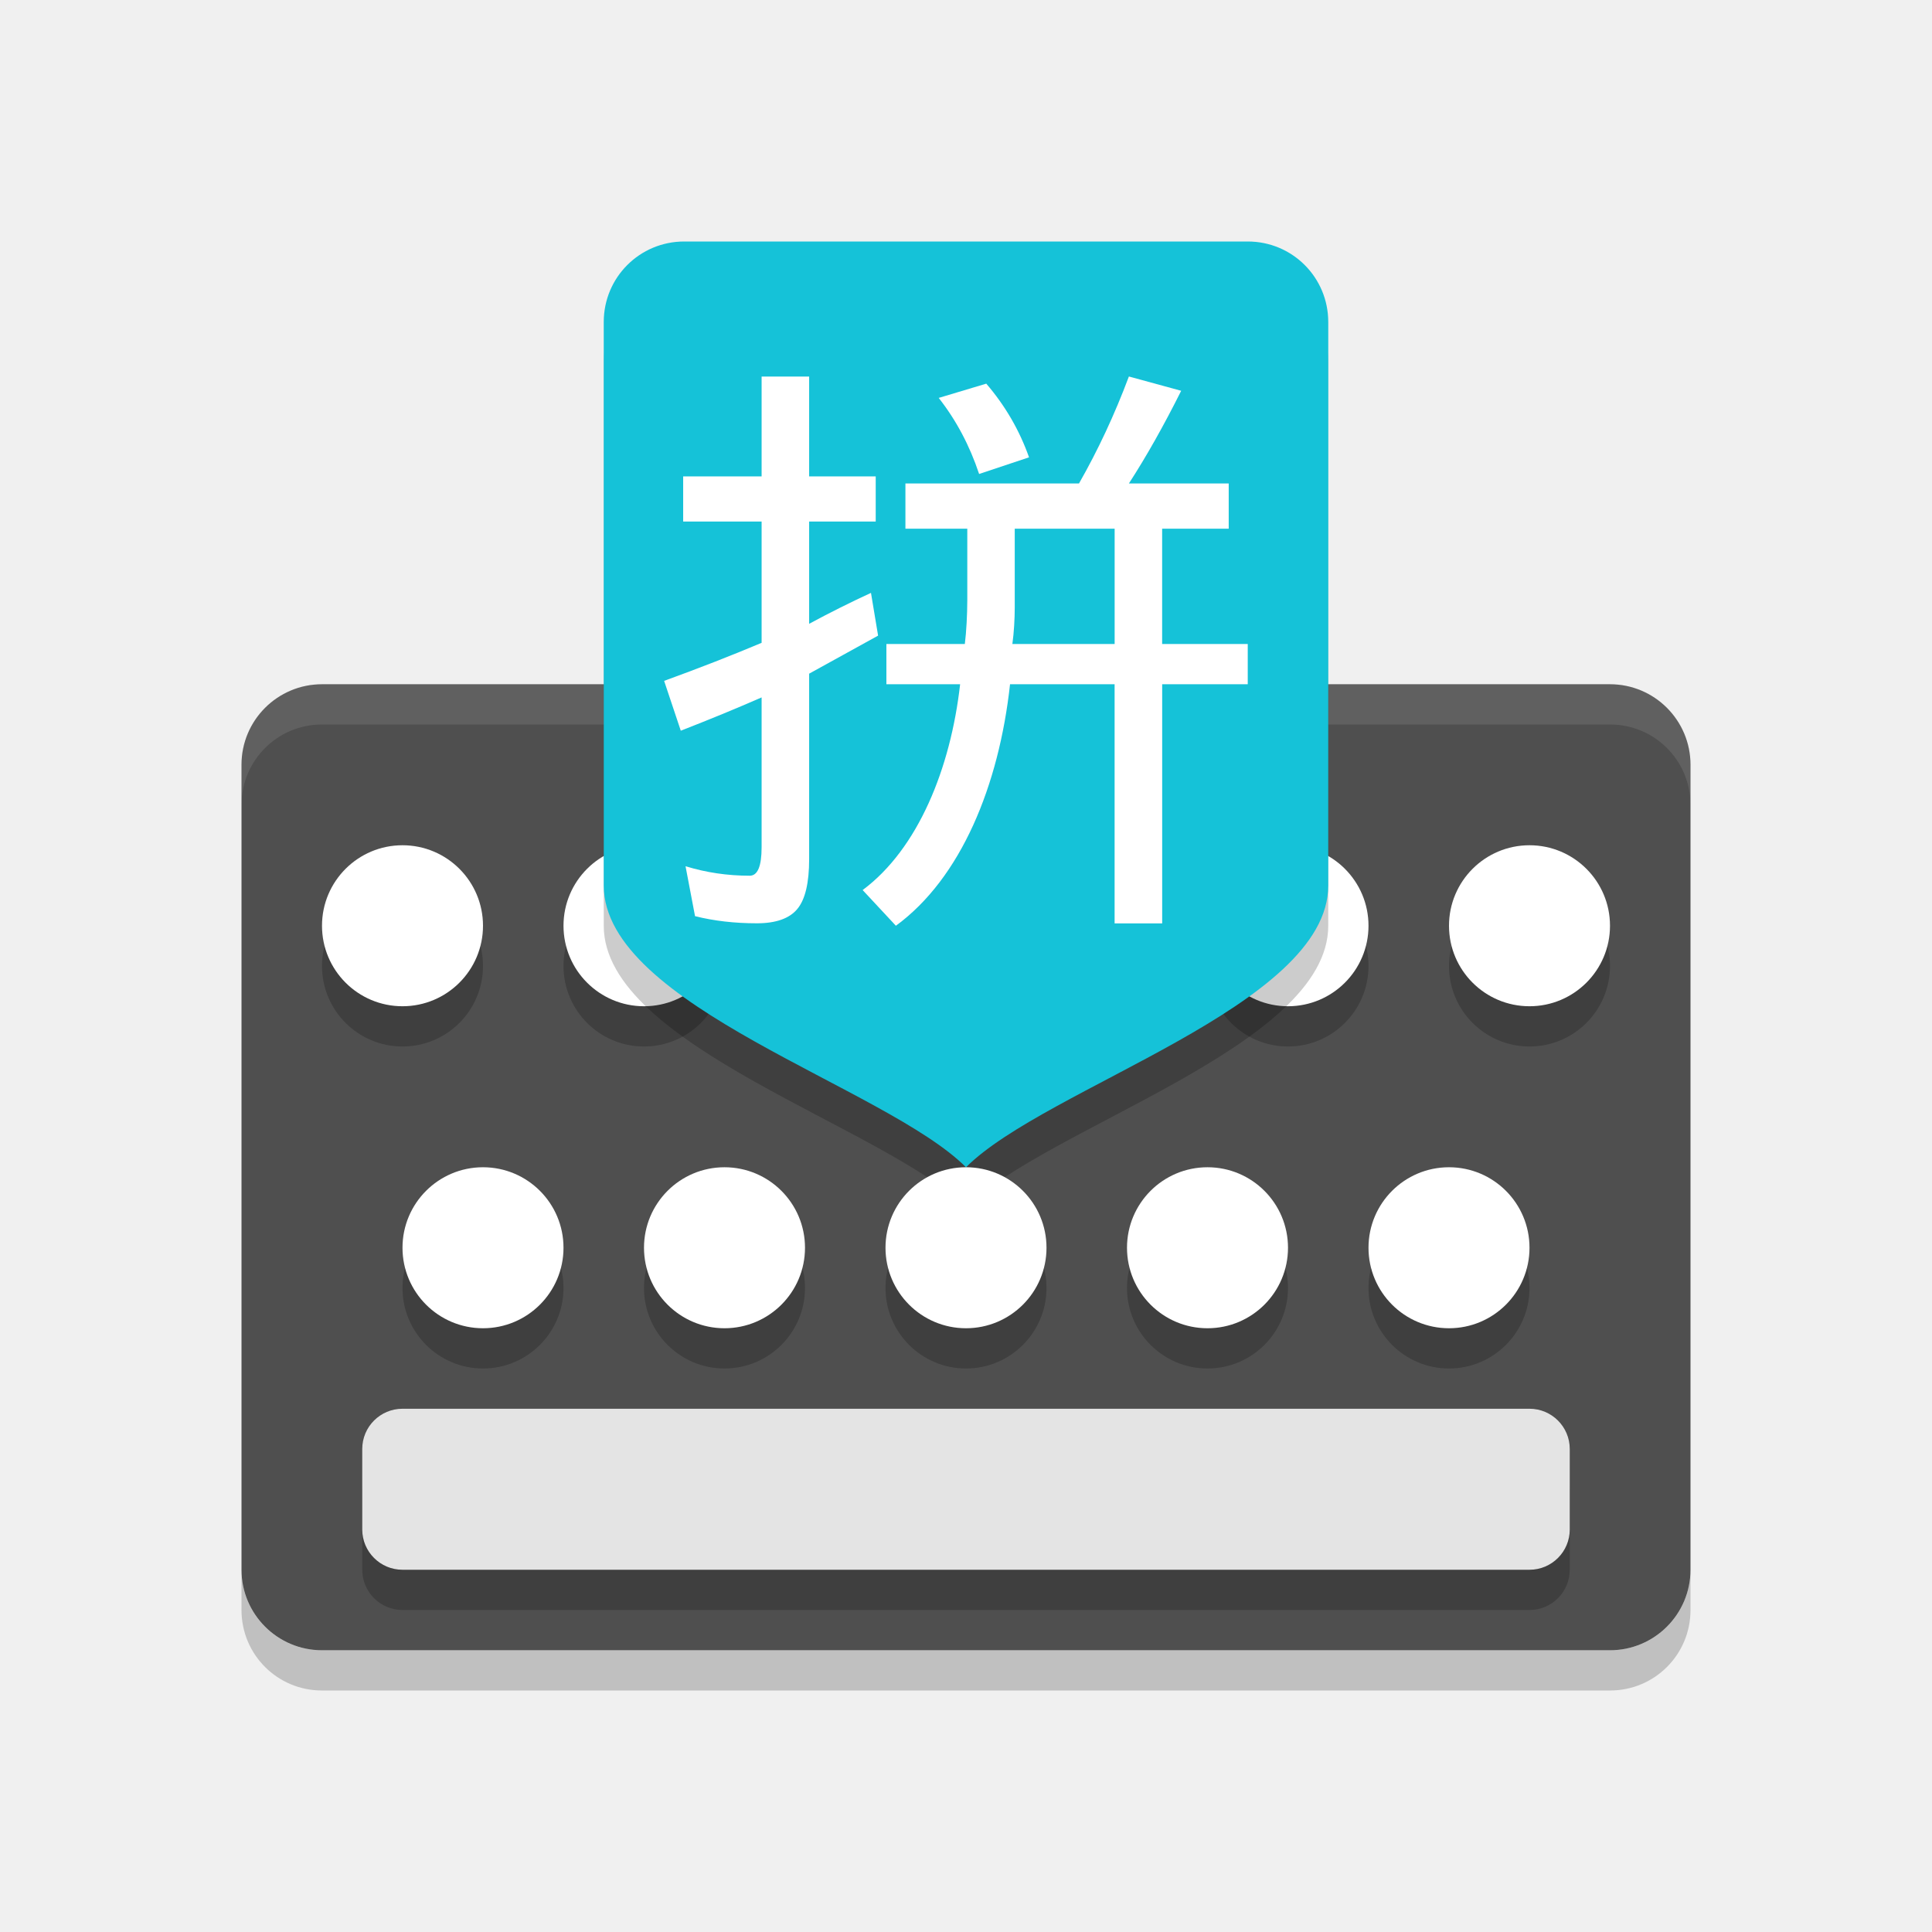
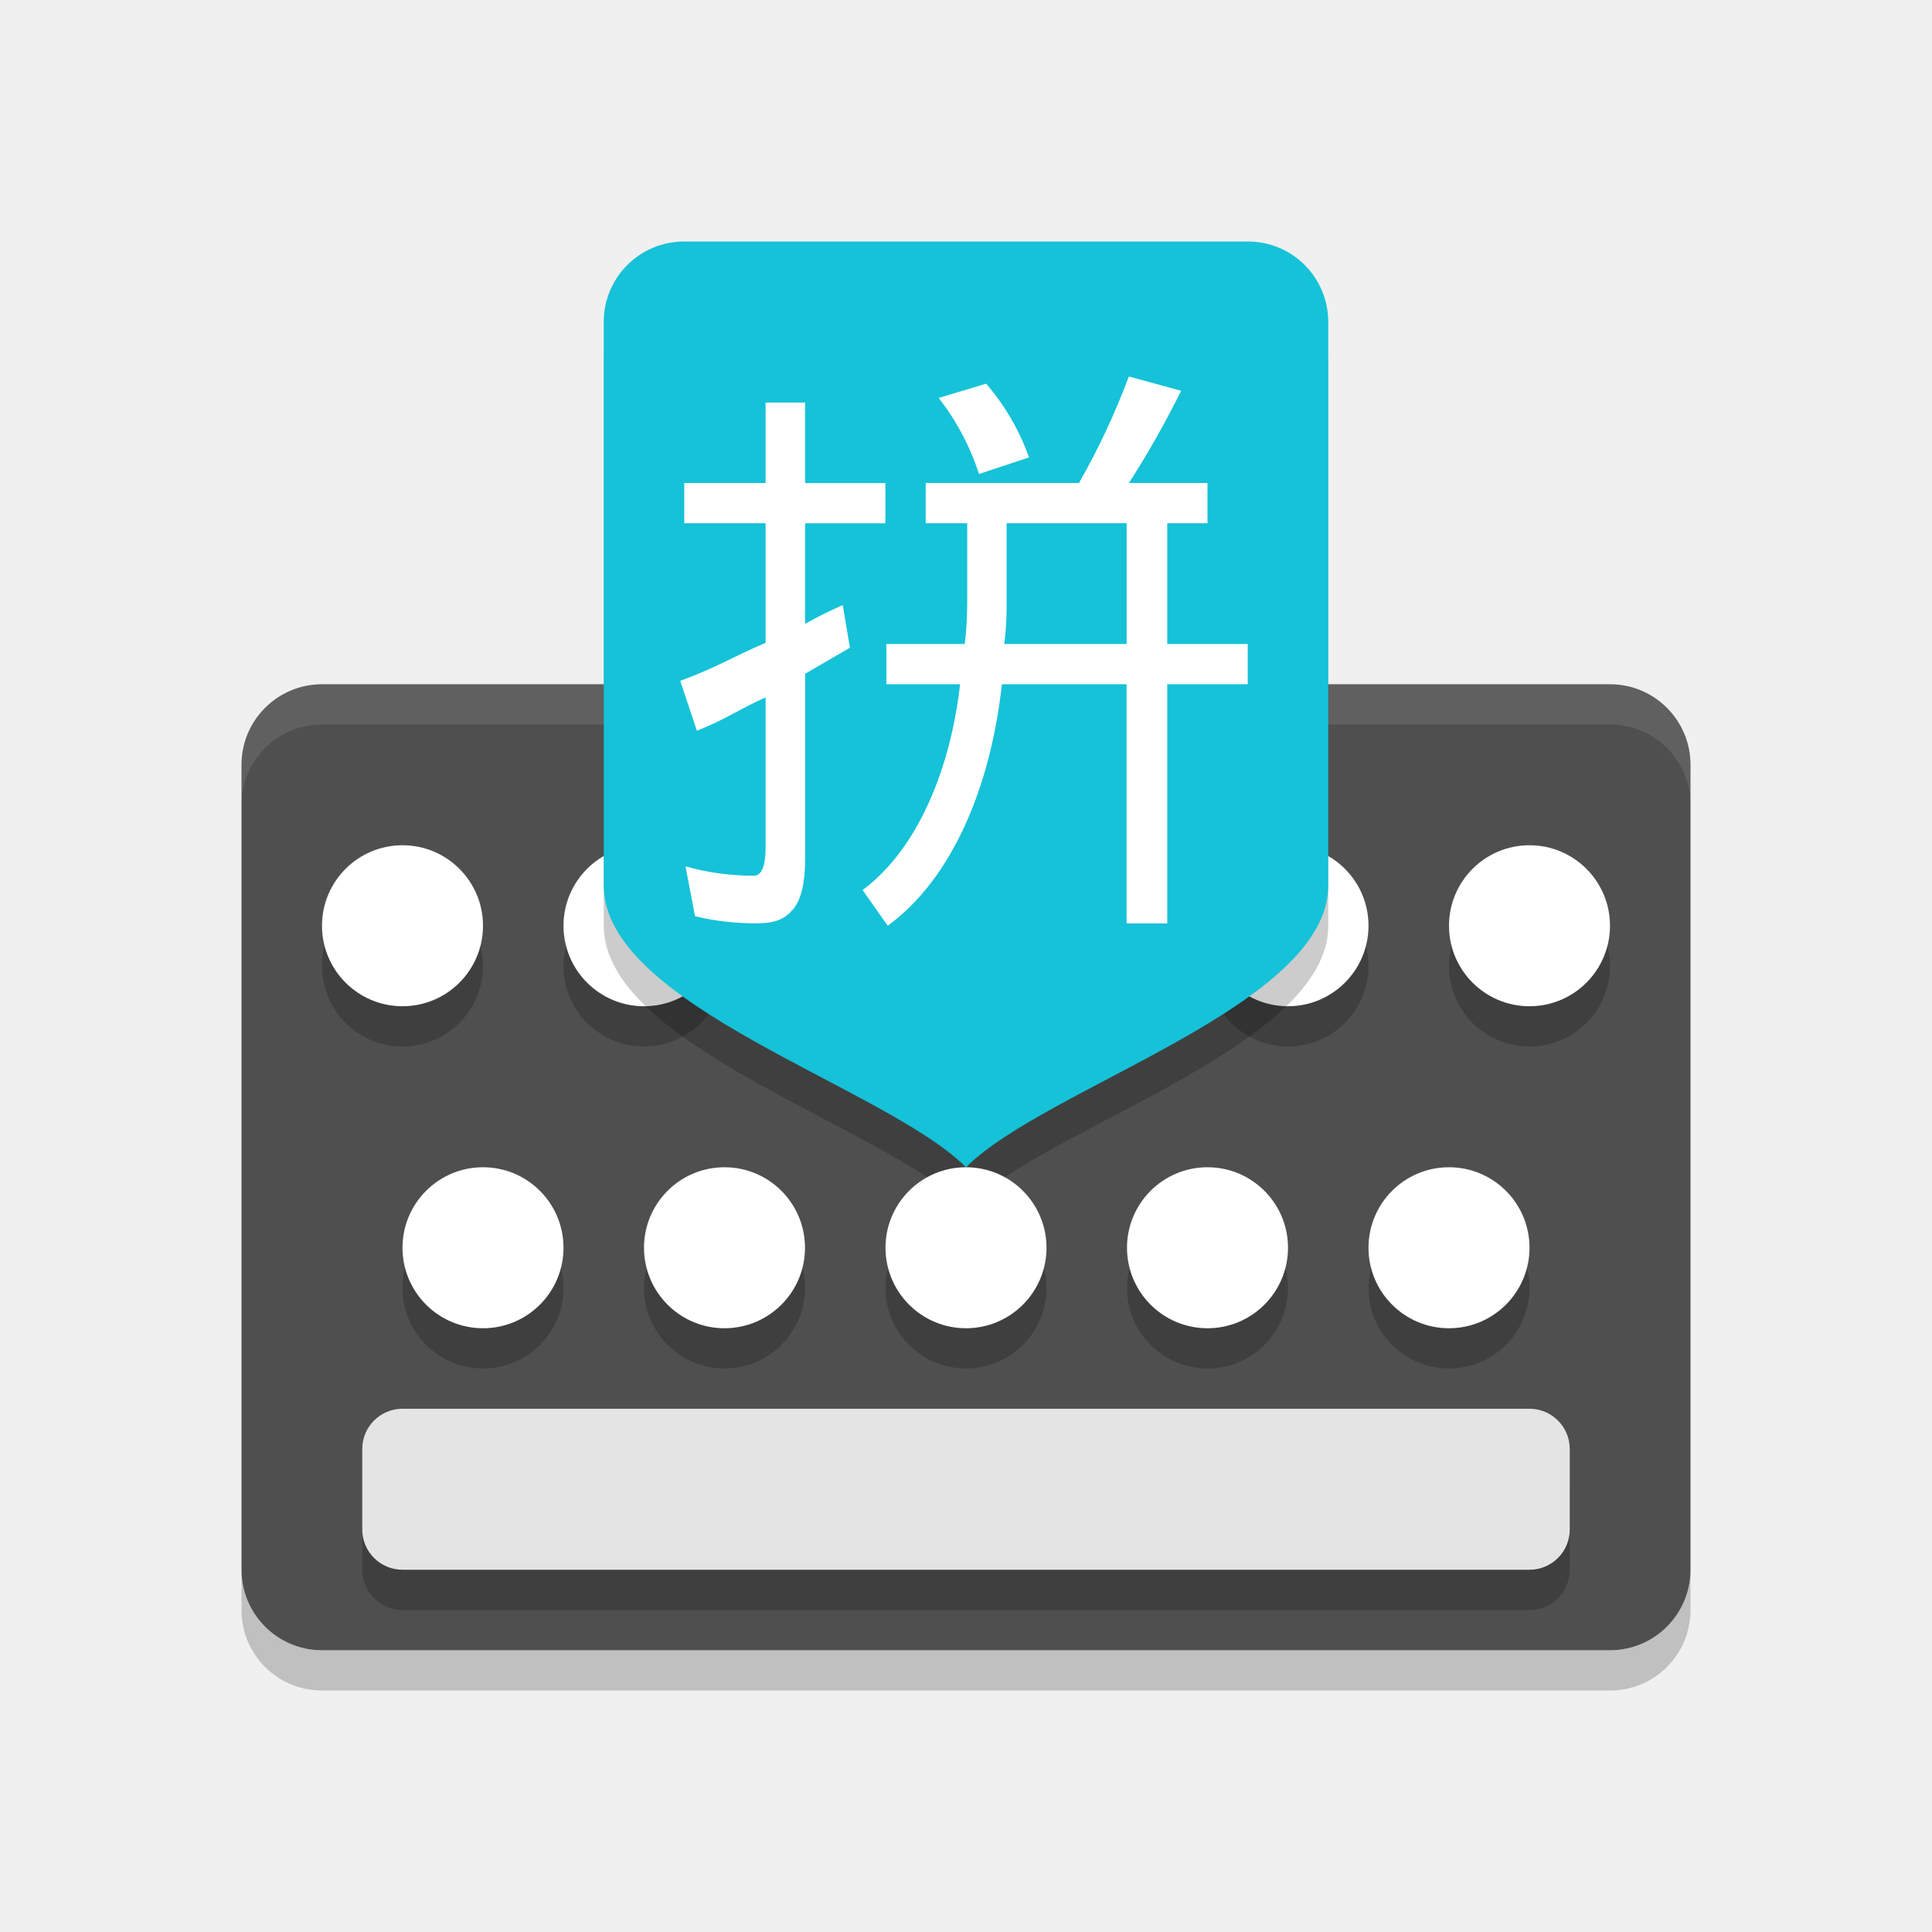
<svg xmlns="http://www.w3.org/2000/svg" height="48" width="48" version="1" id="svg2">
  <defs id="defs62" />
  <rect ry="2" rx="2" transform="matrix(0,-1,-1,0,0,0)" height="36" width="24" y="-42" x="-41" fill="#5f7c8a" id="rect4" style="fill:#4f4f4f;fill-opacity:1" />
  <path opacity=".2" d="m8 17c-1.108 0-2 0.892-2 2v1c0-1.108 0.892-2 2-2h32c1.108 0 2 0.892 2 2v-1c0-1.108-0.892-2-2-2h-32z" fill="#fff" id="path6" style="opacity:0.1" />
  <path opacity=".2" d="m6 39v1c0 1.108 0.892 2 2 2h32c1.108 0 2-0.892 2-2v-1c0 1.108-0.892 2-2 2h-32c-1.108 0-2-0.892-2-2z" id="path8" />
  <path opacity=".2" d="m34 24a2 2 0 0 1 -2 2 2 2 0 0 1 -2 -2 2 2 0 0 1 2 -2 2 2 0 0 1 2 2z" id="path10" />
  <path fill="#fff" d="m34 23a2 2 0 0 1 -2 2 2 2 0 0 1 -2 -2 2 2 0 0 1 2 -2 2 2 0 0 1 2 2z" id="path12" />
  <path opacity=".2" d="m18 24a2 2 0 0 1 -2 2 2 2 0 0 1 -2 -2 2 2 0 0 1 2 -2 2 2 0 0 1 2 2z" id="path14" />
  <path fill="#fff" d="m18 23a2 2 0 0 1 -2 2 2 2 0 0 1 -2 -2 2 2 0 0 1 2 -2 2 2 0 0 1 2 2z" id="path16" />
  <path opacity=".2" d="m17 7h14c1.108 0 2 0.892 2 2v14c0 3-7 5-9 7-2-2-9-4-9-7v-14c0-1.108 0.892-2 2-2z" id="path18" />
  <path fill="#10c36e" d="m17 6h14c1.108 0 2 0.892 2 2v14c0 3-7 5-9 7-2-2-9-4-9-7v-14c0-1.108 0.892-2 2-2z" id="path20" style="fill:#15c2d8;fill-opacity:1" />
  <path opacity=".2" d="m12 24a2 2 0 0 1 -2 2 2 2 0 0 1 -2 -2 2 2 0 0 1 2 -2 2 2 0 0 1 2 2z" id="path30" />
  <path fill="#fff" d="m12 23a2 2 0 0 1 -2 2 2 2 0 0 1 -2 -2 2 2 0 0 1 2 -2 2 2 0 0 1 2 2z" id="path32" />
  <path opacity=".2" d="m40 24a2 2 0 0 1 -2 2 2 2 0 0 1 -2 -2 2 2 0 0 1 2 -2 2 2 0 0 1 2 2z" id="path34" />
  <path fill="#fff" d="m40 23a2 2 0 0 1 -2 2 2 2 0 0 1 -2 -2 2 2 0 0 1 2 -2 2 2 0 0 1 2 2z" id="path36" />
  <path opacity=".2" d="m14 32a2 2 0 0 1 -2 2 2 2 0 0 1 -2 -2 2 2 0 0 1 2 -2 2 2 0 0 1 2 2z" id="path38" />
  <path fill="#fff" d="m14 31a2 2 0 0 1 -2 2 2 2 0 0 1 -2 -2 2 2 0 0 1 2 -2 2 2 0 0 1 2 2z" id="path40" />
  <path opacity=".2" d="m20 32a2 2 0 0 1 -2 2 2 2 0 0 1 -2 -2 2 2 0 0 1 2 -2 2 2 0 0 1 2 2z" id="path42" />
  <path fill="#fff" d="m20 31a2 2 0 0 1 -2 2 2 2 0 0 1 -2 -2 2 2 0 0 1 2 -2 2 2 0 0 1 2 2z" id="path44" />
  <path opacity=".2" d="m26 32a2 2 0 0 1 -2 2 2 2 0 0 1 -2 -2 2 2 0 0 1 2 -2 2 2 0 0 1 2 2z" id="path46" />
  <path fill="#fff" d="m26 31a2 2 0 0 1 -2 2 2 2 0 0 1 -2 -2 2 2 0 0 1 2 -2 2 2 0 0 1 2 2z" id="path48" />
  <path opacity=".2" d="m32 32a2 2 0 0 1 -2 2 2 2 0 0 1 -2 -2 2 2 0 0 1 2 -2 2 2 0 0 1 2 2z" id="path50" />
  <path fill="#fff" d="m32 31a2 2 0 0 1 -2 2 2 2 0 0 1 -2 -2 2 2 0 0 1 2 -2 2 2 0 0 1 2 2z" id="path52" />
  <path opacity=".2" d="m38 32a2 2 0 0 1 -2 2 2 2 0 0 1 -2 -2 2 2 0 0 1 2 -2 2 2 0 0 1 2 2z" id="path54" />
  <path fill="#fff" d="m38 31a2 2 0 0 1 -2 2 2 2 0 0 1 -2 -2 2 2 0 0 1 2 -2 2 2 0 0 1 2 2z" id="path56" />
  <rect style="opacity:0.2;fill:#000000;fill-opacity:1" id="rect4192" x="9" y="36" width="30" height="4" ry="1" rx="1" />
  <rect opacity=".2" rx="1" ry="1" height="4" width="30" y="35" x="9" id="rect58" style="opacity:1;fill:#e4e4e4;fill-opacity:1" />
-   <path style="fill:#ffffff" d="m 21.639,14.729 0.177,1.063 -1.713,0.945 0,4.608 c -4e-6,0.591 -0.098,1.004 -0.295,1.24 -0.197,0.236 -0.532,0.354 -1.004,0.354 -0.551,0 -1.063,-0.059 -1.536,-0.177 l -0.236,-1.241 c 0.512,0.158 1.044,0.236 1.595,0.236 0.197,0 0.295,-0.236 0.295,-0.709 l 0,-3.721 c -0.63,0.276 -1.3,0.551 -2.008,0.827 L 16.5,16.916 c 0.866,-0.315 1.674,-0.63 2.422,-0.945 l 0,-3.013 -1.949,0 0,-1.122 1.949,0 0,-2.481 1.181,0 0,2.481 1.654,0 0,1.122 -1.654,0 0,2.54 c 0.512,-0.276 1.024,-0.532 1.536,-0.768" id="path4230" />
-   <path style="fill:#ffffff" d="m 28.047,9.354 c -0.354,0.945 -0.768,1.831 -1.24,2.658 l -4.312,0 0,1.123 1.537,0 0,1.786 C 24.031,15.275 24.01,15.685 23.971,16 l -1.949,0 0,1 1.832,0 c -0.236,2.087 -1.044,4.089 -2.422,5.113 L 22.258,23 c 1.615,-1.181 2.56,-3.48 2.836,-6 l 2.598,0 0,5.941 1.182,0 0,-5.941 L 31,17 l 0,-1 -2.127,0 0,-2.865 1.654,0 0,-1.123 -2.48,0 c 0.433,-0.669 0.866,-1.436 1.299,-2.303 z m -2.836,3.781 2.482,0 0,2.865 -2.541,0 c 0.039,-0.276 0.059,-0.626 0.059,-0.902 z" id="path4228" />
-   <path style="fill:#ffffff" d="m 24.503,9.531 c 0.473,0.551 0.827,1.162 1.063,1.831 l -1.24,0.414 c -0.236,-0.709 -0.571,-1.339 -1.004,-1.89 l 1.181,-0.354" id="path12-5" />
+   <path id="path14-3" style="fill:#ffffff" d="M 28.046,9.354 C 27.692,10.299 27.279,11.173 26.806,12 l -3.807,0 0,1 1.031,0 0,1.92 C 24.031,15.274 24.01,15.685 23.97,16 l -1.949,0 0,1 1.832,0 c -0.236,2.087 -1.044,4.089 -2.422,5.113 L 22.056,23 c 1.615,-1.181 2.56,-3.48 2.836,-6 l 3.098,0 0,5.941 1.01,0 0,-5.941 2,0 0,-1 -2,0 0,-3 1,0 0,-1 -1.953,0 c 0.433,-0.669 0.866,-1.425 1.299,-2.291 L 28.046,9.354 Z m -3.545,0.178 -1.18,0.355 c 0.433,0.551 0.768,1.18 1.004,1.889 l 1.24,-0.412 c -0.236,-0.669 -0.592,-1.281 -1.064,-1.832 z M 19.021,10 l 0,2 -2.021,0 0,1 2.021,0 0,2.971 c -0.748,0.315 -1.255,0.63 -2.121,0.945 l 0.414,1.238 c 0.709,-0.276 1.077,-0.551 1.707,-0.826 l 0,3.721 c 0,0.473 -0.098,0.709 -0.295,0.709 -0.551,0 -1.183,-0.079 -1.695,-0.236 l 0.236,1.24 c 0.473,0.118 0.986,0.178 1.537,0.178 0.473,0 0.707,-0.117 0.904,-0.354 0.197,-0.236 0.295,-0.65 0.295,-1.24 l 0,-4.607 1.113,-0.646 -0.178,-1.061 c -0.512,0.236 -0.424,0.191 -0.936,0.467 l 0,-2.498 1.996,0 0,-1 -1.996,0 0,-2 -0.982,0 z m 5.988,3 2.982,0 0,3 -3.041,0 c 0.039,-0.276 0.059,-0.627 0.059,-0.902 l 0,-2.098 z" />
</svg>
